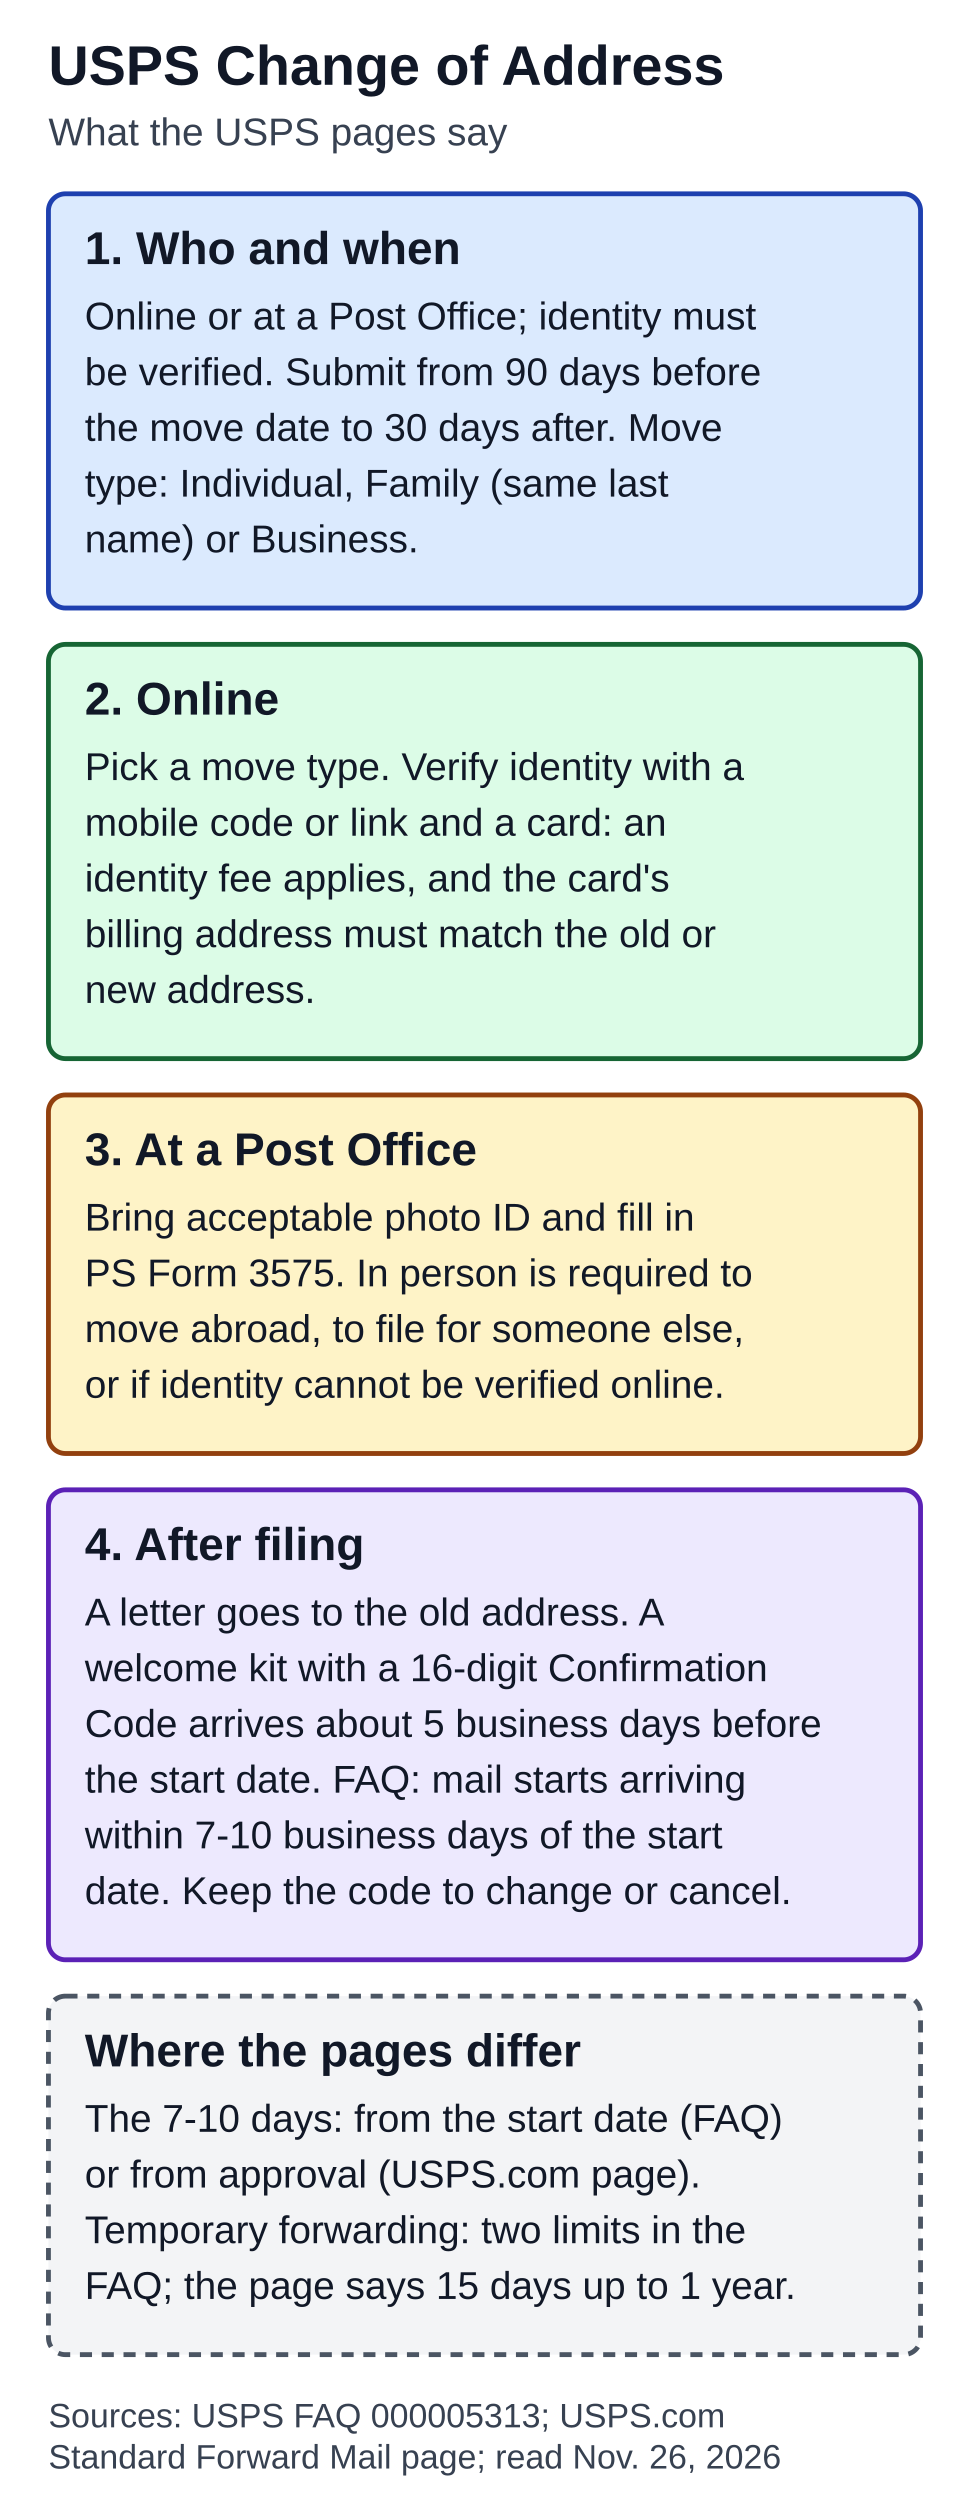
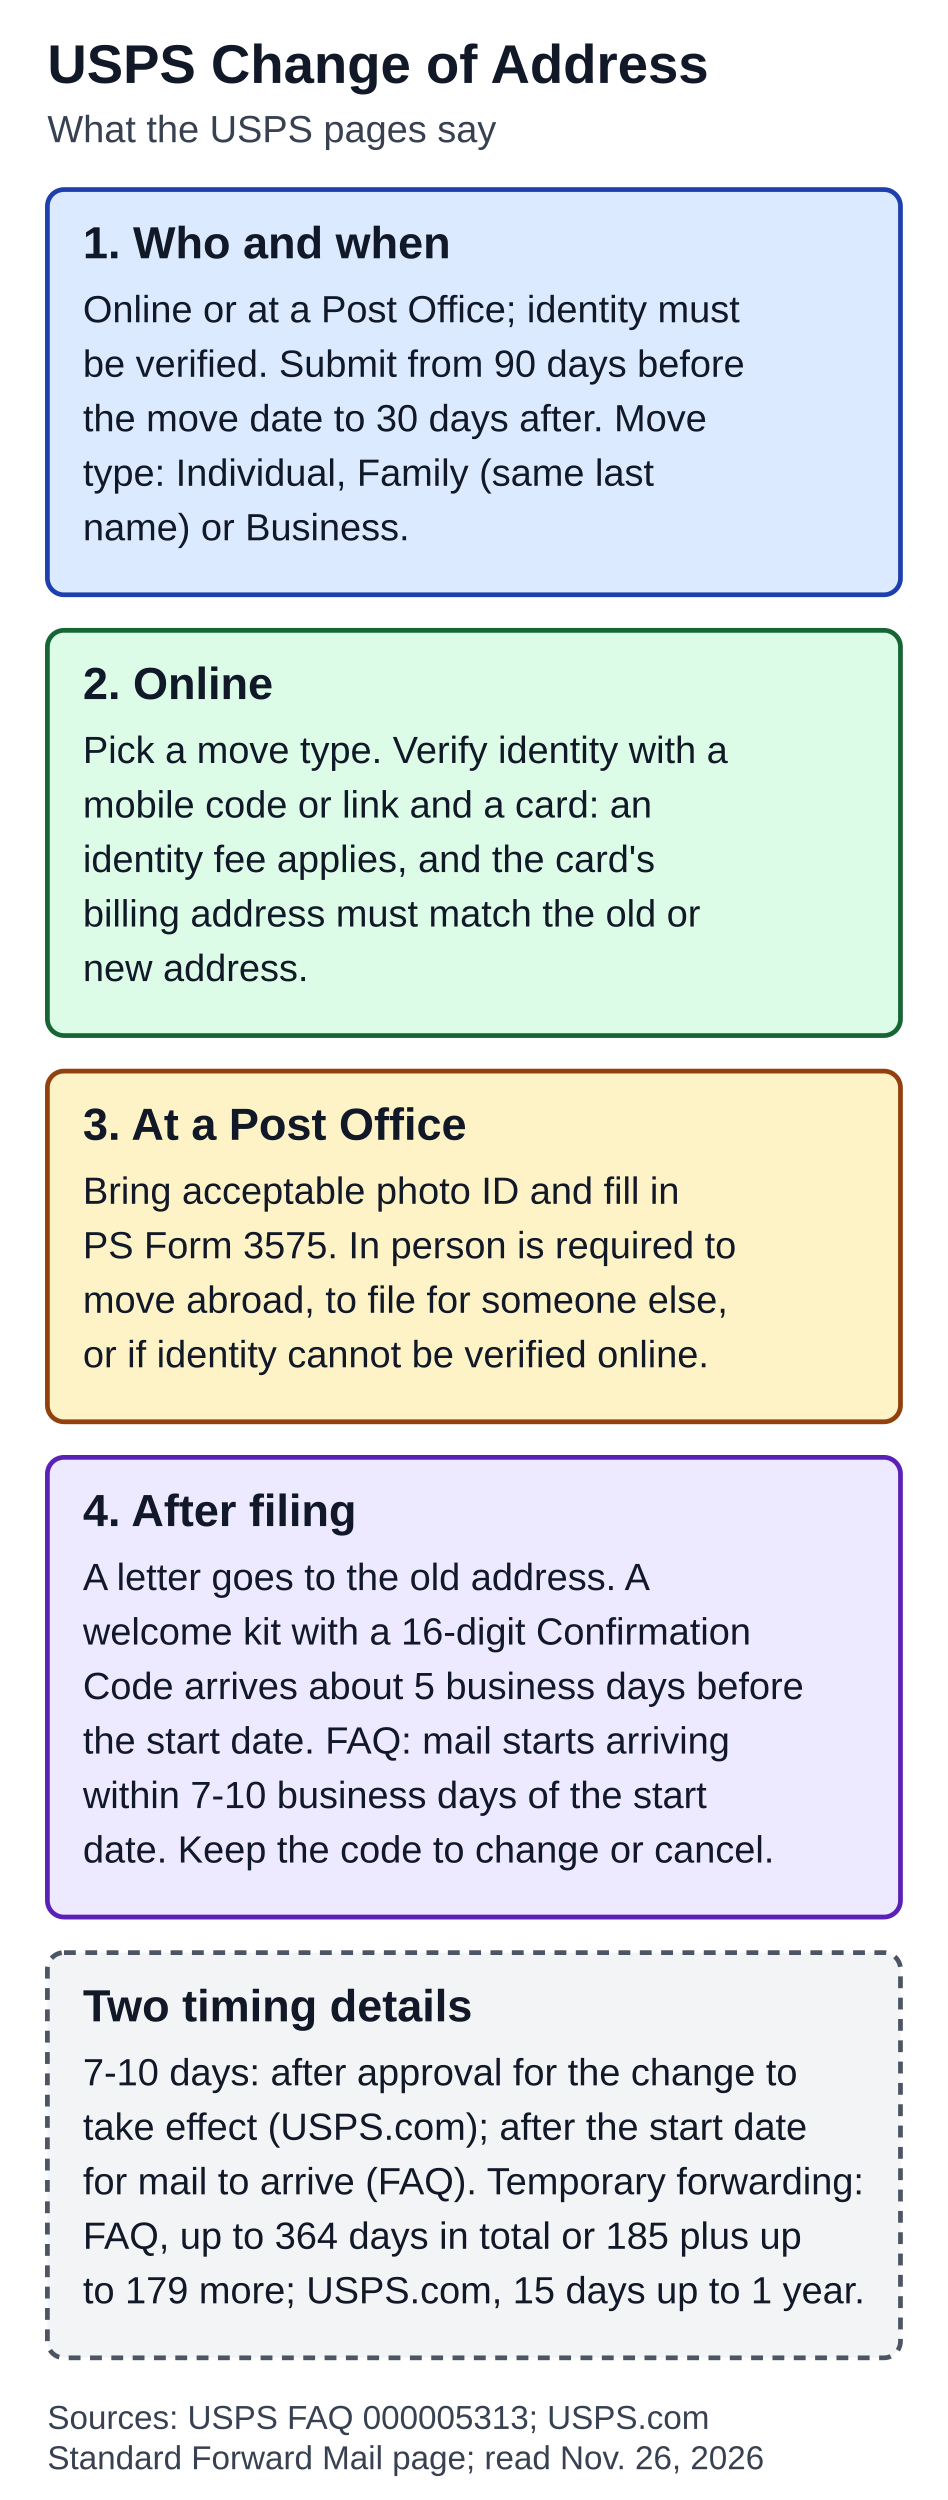
- <svg xmlns="http://www.w3.org/2000/svg" width="800" height="2064" viewBox="0 0 800 2064" font-family="Liberation Sans, Arial, Helvetica, sans-serif">
-   <rect width="800" height="2064" fill="#ffffff" />
+ <svg xmlns="http://www.w3.org/2000/svg" width="800" height="2110" viewBox="0 0 800 2110" font-family="Liberation Sans, Arial, Helvetica, sans-serif">
+   <rect width="800" height="2110" fill="#ffffff" />
  <text x="40" y="70" font-size="46" font-weight="bold" fill="#111827" text-anchor="start">USPS Change of Address</text>
  <text x="40" y="120" font-size="32" fill="#374151" text-anchor="start">What the USPS pages say</text>
  <rect x="40" y="160" width="720" height="342" rx="14" fill="#dbeafe" stroke="#1e40af" stroke-width="4" />
  <text x="70" y="218" font-size="38" font-weight="bold" fill="#111827" text-anchor="start">1. Who and when</text>
  <text x="70" y="272" font-size="32" fill="#111827" text-anchor="start">Online or at a Post Office; identity must</text>
  <text x="70" y="318" font-size="32" fill="#111827" text-anchor="start">be verified. Submit from 90 days before</text>
  <text x="70" y="364" font-size="32" fill="#111827" text-anchor="start">the move date to 30 days after. Move</text>
  <text x="70" y="410" font-size="32" fill="#111827" text-anchor="start">type: Individual, Family (same last</text>
  <text x="70" y="456" font-size="32" fill="#111827" text-anchor="start">name) or Business.</text>
  <rect x="40" y="532" width="720" height="342" rx="14" fill="#dcfce7" stroke="#166534" stroke-width="4" />
  <text x="70" y="590" font-size="38" font-weight="bold" fill="#111827" text-anchor="start">2. Online</text>
  <text x="70" y="644" font-size="32" fill="#111827" text-anchor="start">Pick a move type. Verify identity with a</text>
  <text x="70" y="690" font-size="32" fill="#111827" text-anchor="start">mobile code or link and a card: an</text>
  <text x="70" y="736" font-size="32" fill="#111827" text-anchor="start">identity fee applies, and the card's</text>
  <text x="70" y="782" font-size="32" fill="#111827" text-anchor="start">billing address must match the old or</text>
  <text x="70" y="828" font-size="32" fill="#111827" text-anchor="start">new address.</text>
  <rect x="40" y="904" width="720" height="296" rx="14" fill="#fef3c7" stroke="#92400e" stroke-width="4" />
  <text x="70" y="962" font-size="38" font-weight="bold" fill="#111827" text-anchor="start">3. At a Post Office</text>
  <text x="70" y="1016" font-size="32" fill="#111827" text-anchor="start">Bring acceptable photo ID and fill in</text>
  <text x="70" y="1062" font-size="32" fill="#111827" text-anchor="start">PS Form 3575. In person is required to</text>
  <text x="70" y="1108" font-size="32" fill="#111827" text-anchor="start">move abroad, to file for someone else,</text>
  <text x="70" y="1154" font-size="32" fill="#111827" text-anchor="start">or if identity cannot be verified online.</text>
  <rect x="40" y="1230" width="720" height="388" rx="14" fill="#ede9fe" stroke="#5b21b6" stroke-width="4" />
  <text x="70" y="1288" font-size="38" font-weight="bold" fill="#111827" text-anchor="start">4. After filing</text>
  <text x="70" y="1342" font-size="32" fill="#111827" text-anchor="start">A letter goes to the old address. A</text>
  <text x="70" y="1388" font-size="32" fill="#111827" text-anchor="start">welcome kit with a 16-digit Confirmation</text>
  <text x="70" y="1434" font-size="32" fill="#111827" text-anchor="start">Code arrives about 5 business days before</text>
  <text x="70" y="1480" font-size="32" fill="#111827" text-anchor="start">the start date. FAQ: mail starts arriving</text>
  <text x="70" y="1526" font-size="32" fill="#111827" text-anchor="start">within 7-10 business days of the start</text>
  <text x="70" y="1572" font-size="32" fill="#111827" text-anchor="start">date. Keep the code to change or cancel.</text>
-   <rect x="40" y="1648" width="720" height="296" rx="14" fill="#f3f4f6" stroke="#4b5563" stroke-width="4" stroke-dasharray="10 8" />
-   <text x="70" y="1706" font-size="38" font-weight="bold" fill="#111827" text-anchor="start">Where the pages differ</text>
-   <text x="70" y="1760" font-size="32" fill="#111827" text-anchor="start">The 7-10 days: from the start date (FAQ)</text>
-   <text x="70" y="1806" font-size="32" fill="#111827" text-anchor="start">or from approval (USPS.com page).</text>
-   <text x="70" y="1852" font-size="32" fill="#111827" text-anchor="start">Temporary forwarding: two limits in the</text>
-   <text x="70" y="1898" font-size="32" fill="#111827" text-anchor="start">FAQ; the page says 15 days up to 1 year.</text>
-   <text x="40" y="2004" font-size="28" fill="#374151" text-anchor="start">Sources: USPS FAQ 000005313; USPS.com</text>
-   <text x="40" y="2038" font-size="28" fill="#374151" text-anchor="start">Standard Forward Mail page; read Nov. 26, 2026</text>
+   <rect x="40" y="1648" width="720" height="342" rx="14" fill="#f3f4f6" stroke="#4b5563" stroke-width="4" stroke-dasharray="10 8" />
+   <text x="70" y="1706" font-size="38" font-weight="bold" fill="#111827" text-anchor="start">Two timing details</text>
+   <text x="70" y="1760" font-size="32" fill="#111827" text-anchor="start">7-10 days: after approval for the change to</text>
+   <text x="70" y="1806" font-size="32" fill="#111827" text-anchor="start">take effect (USPS.com); after the start date</text>
+   <text x="70" y="1852" font-size="32" fill="#111827" text-anchor="start">for mail to arrive (FAQ). Temporary forwarding:</text>
+   <text x="70" y="1898" font-size="32" fill="#111827" text-anchor="start">FAQ, up to 364 days in total or 185 plus up</text>
+   <text x="70" y="1944" font-size="32" fill="#111827" text-anchor="start">to 179 more; USPS.com, 15 days up to 1 year.</text>
+   <text x="40" y="2050" font-size="28" fill="#374151" text-anchor="start">Sources: USPS FAQ 000005313; USPS.com</text>
+   <text x="40" y="2084" font-size="28" fill="#374151" text-anchor="start">Standard Forward Mail page; read Nov. 26, 2026</text>
</svg>
